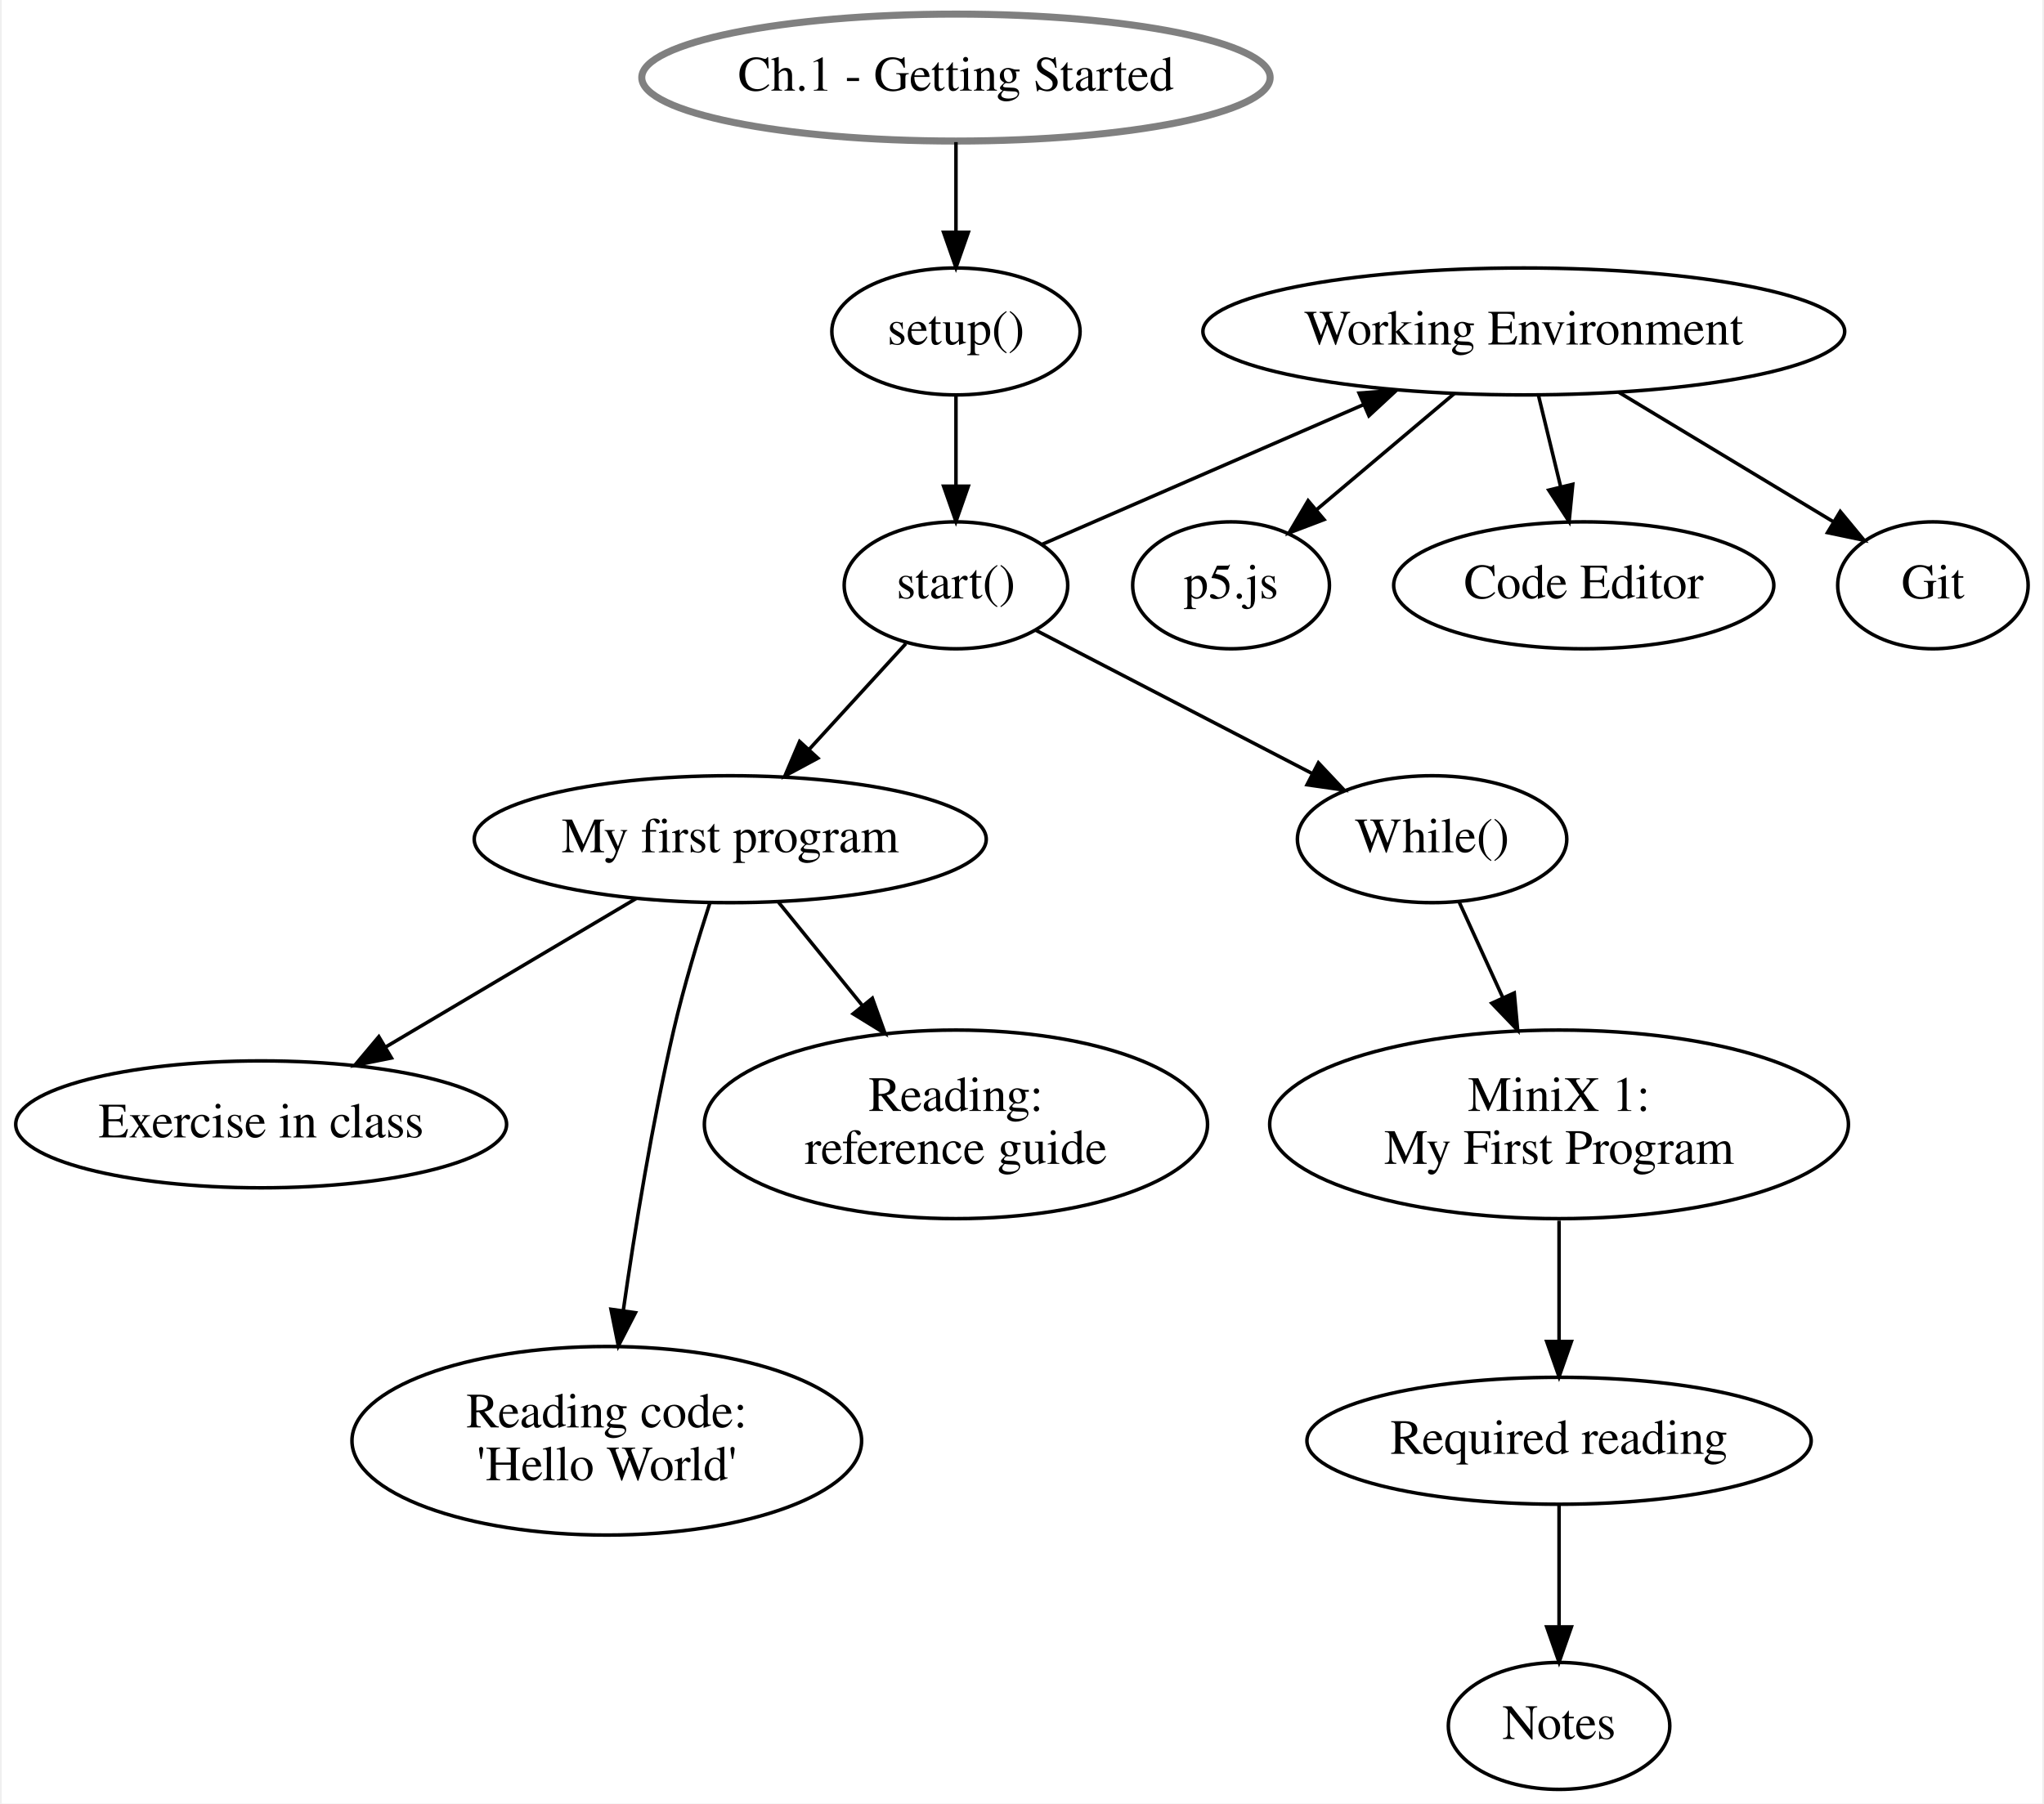
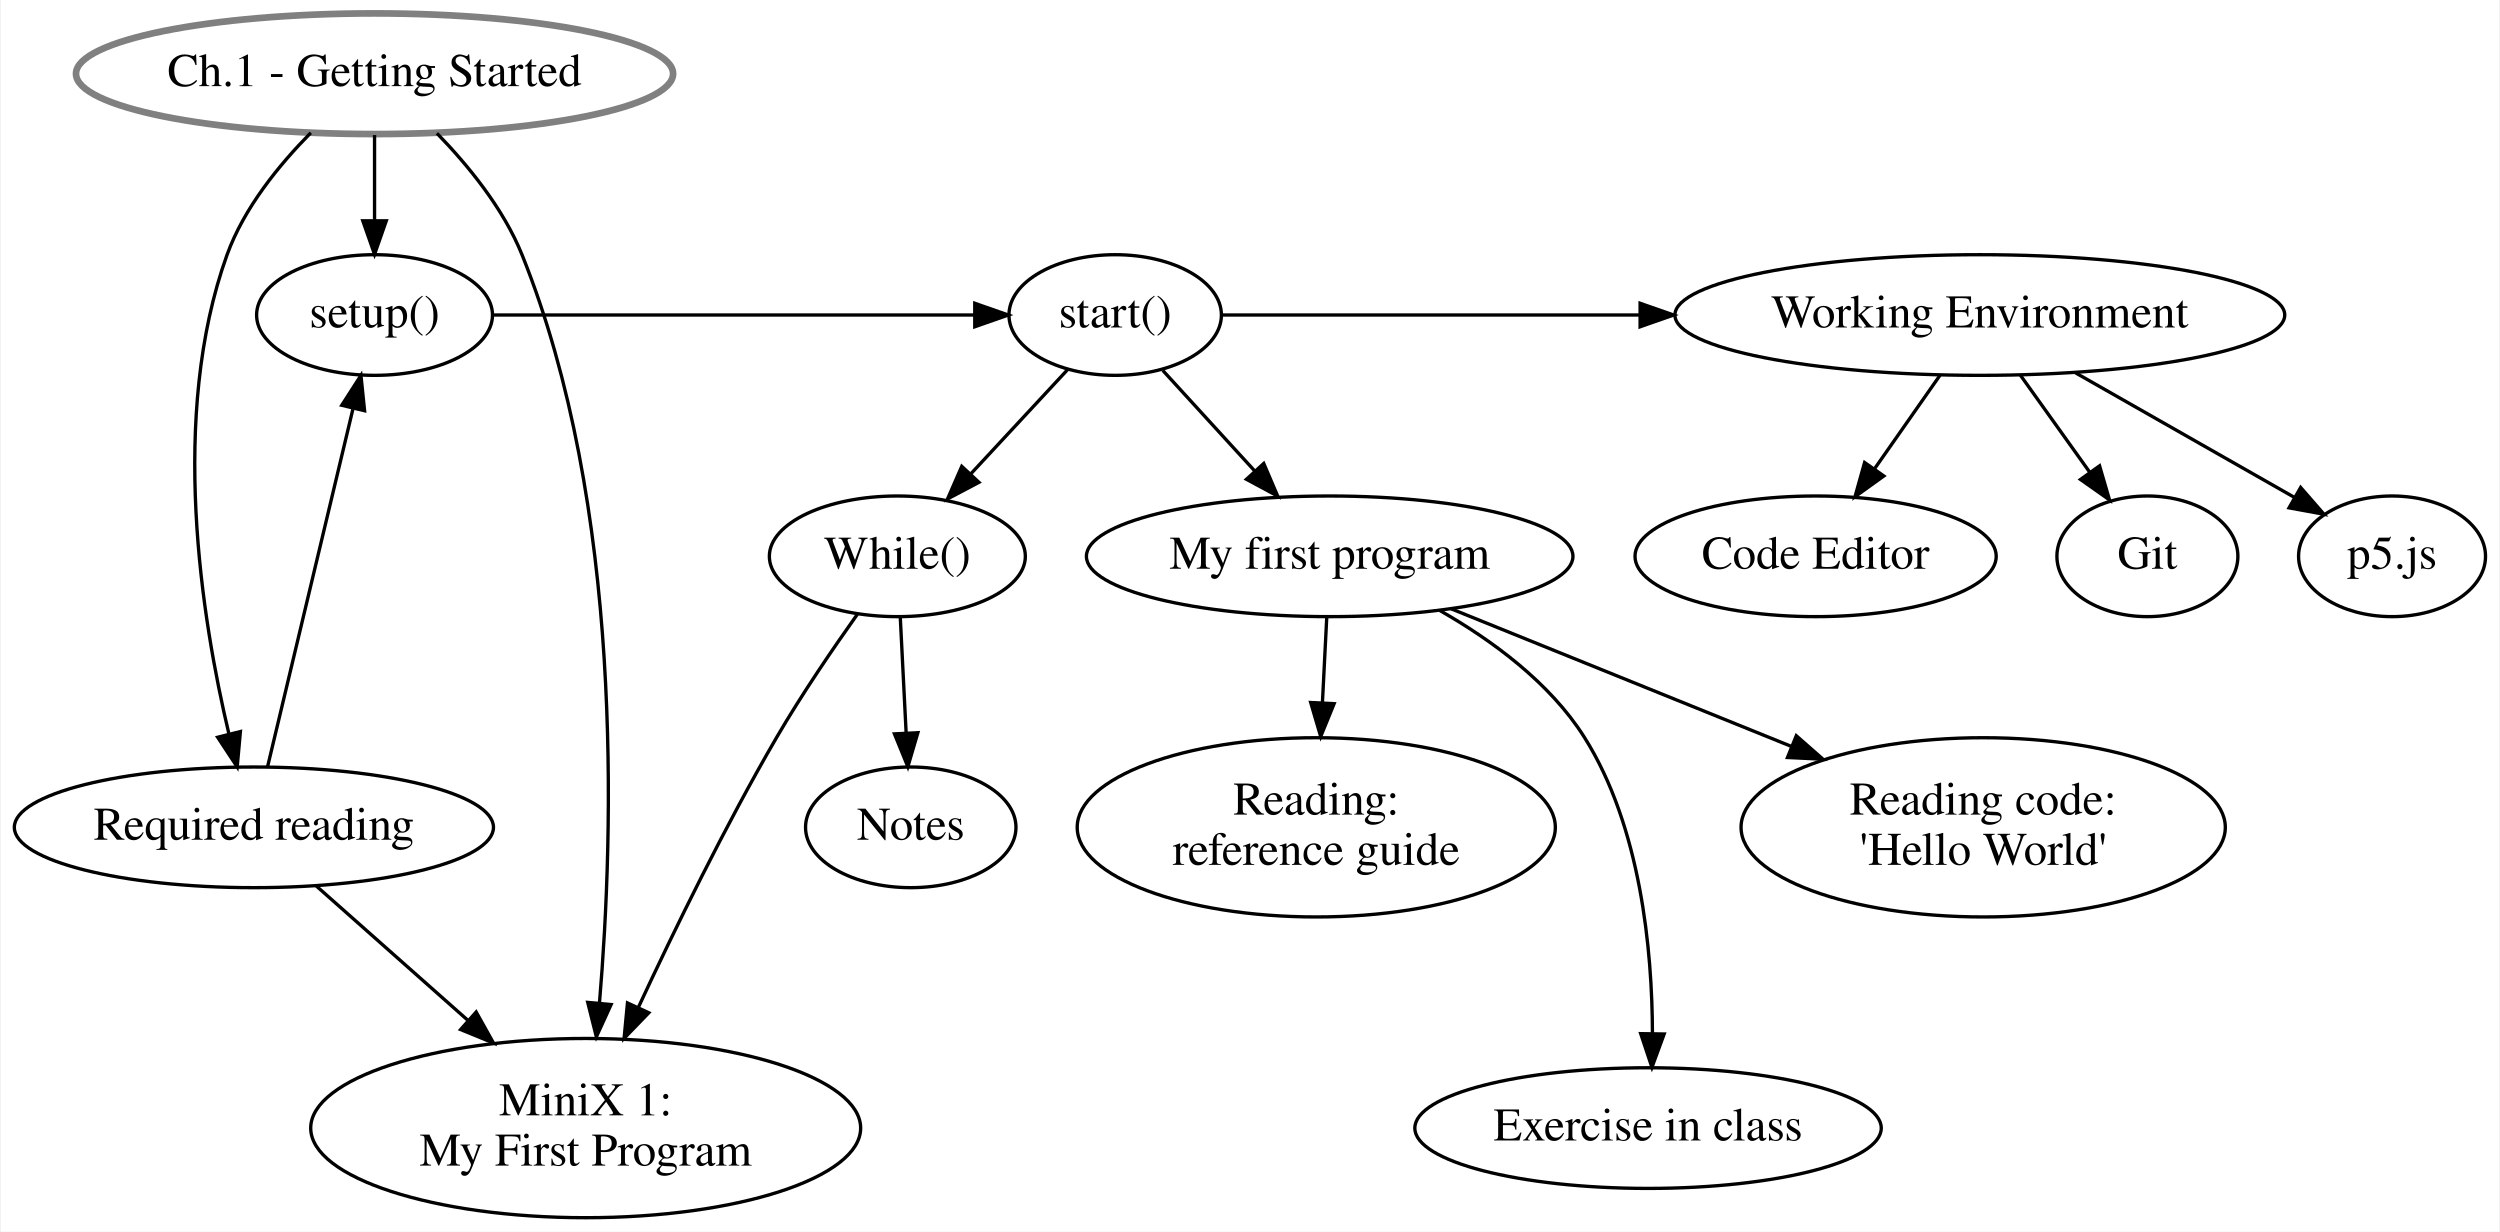
- <svg xmlns="http://www.w3.org/2000/svg" width="579pt" height="511pt" viewBox="0.00 0.00 578.54 511.48">
-   <g id="graph0" class="graph" transform="scale(1 1) rotate(0) translate(4 507.48)">
-     <polygon fill="white" stroke="none" points="-4,4 -4,-507.48 574.544,-507.48 574.544,4 -4,4" />
+ <svg xmlns="http://www.w3.org/2000/svg" width="745pt" height="367pt" viewBox="0.00 0.00 745.44 367.48">
+   <g id="graph0" class="graph" transform="scale(1 1) rotate(0) translate(4 363.48)">
+     <polygon fill="white" stroke="none" points="-4,4 -4,-363.48 741.441,-363.48 741.441,4 -4,4" />
    <g id="node1" class="node">
-       <ellipse fill="none" stroke="grey" stroke-width="2" cx="266.544" cy="-485.48" rx="89.084" ry="18" />
-       <text text-anchor="middle" x="266.544" y="-481.78" font-family="Times,serif" font-size="14.00">Ch.1 - Getting Started</text>
+       <ellipse fill="none" stroke="grey" stroke-width="2" cx="107.494" cy="-341.48" rx="89.084" ry="18" />
+       <text text-anchor="middle" x="107.494" y="-337.78" font-family="Times,serif" font-size="14.00">Ch.1 - Getting Started</text>
    </g>
    <g id="node2" class="node">
-       <ellipse fill="none" stroke="black" cx="266.544" cy="-413.48" rx="35.194" ry="18" />
-       <text text-anchor="middle" x="266.544" y="-409.78" font-family="Times,serif" font-size="14.00">setup()</text>
+       <ellipse fill="none" stroke="black" cx="107.494" cy="-269.48" rx="35.194" ry="18" />
+       <text text-anchor="middle" x="107.494" y="-265.78" font-family="Times,serif" font-size="14.00">setup()</text>
    </g>
    <g id="edge1" class="edge">
-       <path fill="none" stroke="black" d="M266.544,-467.177C266.544,-459.463 266.544,-450.193 266.544,-441.593" />
-       <polygon fill="black" stroke="black" points="270.044,-441.585 266.544,-431.585 263.044,-441.585 270.044,-441.585" />
+       <path fill="none" stroke="black" d="M107.494,-323.177C107.494,-315.463 107.494,-306.193 107.494,-297.593" />
+       <polygon fill="black" stroke="black" points="110.994,-297.585 107.494,-287.585 103.994,-297.585 110.994,-297.585" />
+     </g>
+     <g id="node13" class="node">
+       <ellipse fill="none" stroke="black" cx="170.494" cy="-26.87" rx="82.049" ry="26.741" />
+       <text text-anchor="middle" x="170.494" y="-30.67" font-family="Times,serif" font-size="14.00">MiniX 1: </text>
+       <text text-anchor="middle" x="170.494" y="-15.67" font-family="Times,serif" font-size="14.00">My First Program</text>
+     </g>
+     <g id="edge4" class="edge">
+       <path fill="none" stroke="black" d="M126.105,-323.71C135.456,-314.1 145.952,-301.235 151.494,-287.48 181.669,-212.577 178.976,-115.754 174.598,-64.106" />
+       <polygon fill="black" stroke="black" points="178.079,-63.734 173.679,-54.096 171.108,-64.374 178.079,-63.734" />
+     </g>
+     <g id="node14" class="node">
+       <ellipse fill="none" stroke="black" cx="71.494" cy="-116.61" rx="71.487" ry="18" />
+       <text text-anchor="middle" x="71.494" y="-112.91" font-family="Times,serif" font-size="14.00">Required reading</text>
+     </g>
+     <g id="edge3" class="edge">
+       <path fill="none" stroke="black" d="M88.479,-323.864C79.01,-314.299 68.529,-301.428 63.494,-287.48 46.141,-239.412 55.912,-178.686 64.06,-144.395" />
+       <polygon fill="black" stroke="black" points="67.468,-145.195 66.505,-134.644 60.678,-143.493 67.468,-145.195" />
    </g>
    <g id="node3" class="node">
-       <ellipse fill="none" stroke="black" cx="266.544" cy="-341.48" rx="31.695" ry="18" />
-       <text text-anchor="middle" x="266.544" y="-337.78" font-family="Times,serif" font-size="14.00">start()</text>
+       <ellipse fill="none" stroke="black" cx="328.494" cy="-269.48" rx="31.695" ry="18" />
+       <text text-anchor="middle" x="328.494" y="-265.78" font-family="Times,serif" font-size="14.00">start()</text>
    </g>
    <g id="edge2" class="edge">
-       <path fill="none" stroke="black" d="M266.544,-395.177C266.544,-387.463 266.544,-378.193 266.544,-369.593" />
-       <polygon fill="black" stroke="black" points="270.044,-369.585 266.544,-359.585 263.044,-369.585 270.044,-369.585" />
+       <path fill="none" stroke="black" d="M142.888,-269.48C190.721,-269.48 238.553,-269.48 286.386,-269.48" />
+       <polygon fill="black" stroke="black" points="286.593,-272.98 296.593,-269.48 286.593,-265.98 286.593,-272.98" />
    </g>
    <g id="node4" class="node">
-       <ellipse fill="none" stroke="black" cx="427.544" cy="-413.48" rx="90.984" ry="18" />
-       <text text-anchor="middle" x="427.544" y="-409.78" font-family="Times,serif" font-size="14.00">Working Environment</text>
+       <ellipse fill="none" stroke="black" cx="586.494" cy="-269.48" rx="90.984" ry="18" />
+       <text text-anchor="middle" x="586.494" y="-265.78" font-family="Times,serif" font-size="14.00">Working Environment</text>
    </g>
-     <g id="edge3" class="edge">
-       <path fill="none" stroke="black" d="M291.063,-353.141C315.179,-363.626 352.569,-379.882 382.12,-392.731" />
-       <polygon fill="black" stroke="black" points="380.846,-395.993 391.412,-396.771 383.637,-389.574 380.846,-395.993" />
+     <g id="edge5" class="edge">
+       <path fill="none" stroke="black" d="M360.492,-269.48C401.95,-269.48 443.408,-269.48 484.867,-269.48" />
+       <polygon fill="black" stroke="black" points="485.122,-272.98 495.122,-269.48 485.122,-265.98 485.122,-272.98" />
    </g>
    <g id="node7" class="node">
-       <ellipse fill="none" stroke="black" cx="202.544" cy="-269.48" rx="72.588" ry="18" />
-       <text text-anchor="middle" x="202.544" y="-265.78" font-family="Times,serif" font-size="14.00">My first program</text>
+       <ellipse fill="none" stroke="black" cx="392.494" cy="-197.48" rx="72.588" ry="18" />
+       <text text-anchor="middle" x="392.494" y="-193.78" font-family="Times,serif" font-size="14.00">My first program</text>
+     </g>
+     <g id="edge9" class="edge">
+       <path fill="none" stroke="black" d="M342.697,-252.945C350.717,-244.173 360.924,-233.009 370.006,-223.076" />
+       <polygon fill="black" stroke="black" points="372.821,-225.184 376.986,-215.442 367.655,-220.461 372.821,-225.184" />
+     </g>
+     <g id="node12" class="node">
+       <ellipse fill="none" stroke="black" cx="263.494" cy="-197.48" rx="38.194" ry="18" />
+       <text text-anchor="middle" x="263.494" y="-193.78" font-family="Times,serif" font-size="14.00">While()</text>
+     </g>
+     <g id="edge13" class="edge">
+       <path fill="none" stroke="black" d="M314.39,-253.291C305.94,-244.191 295.016,-232.427 285.456,-222.132" />
+       <polygon fill="black" stroke="black" points="287.844,-219.56 278.475,-214.614 282.715,-224.323 287.844,-219.56" />
+     </g>
+     <g id="node5" class="node">
+       <ellipse fill="none" stroke="black" cx="709.494" cy="-197.48" rx="27.895" ry="18" />
+       <text text-anchor="middle" x="709.494" y="-193.78" font-family="Times,serif" font-size="14.00">p5.js</text>
+     </g>
+     <g id="edge6" class="edge">
+       <path fill="none" stroke="black" d="M615.021,-252.245C634.626,-241.088 660.578,-226.319 680.32,-215.083" />
+       <polygon fill="black" stroke="black" points="682.223,-218.027 689.183,-210.039 678.76,-211.944 682.223,-218.027" />
+     </g>
+     <g id="node6" class="node">
+       <ellipse fill="none" stroke="black" cx="537.494" cy="-197.48" rx="53.891" ry="18" />
+       <text text-anchor="middle" x="537.494" y="-193.78" font-family="Times,serif" font-size="14.00">Code Editor</text>
    </g>
    <g id="edge7" class="edge">
-       <path fill="none" stroke="black" d="M252.34,-324.945C244.32,-316.173 234.113,-305.009 225.031,-295.076" />
-       <polygon fill="black" stroke="black" points="227.383,-292.461 218.052,-287.442 222.216,-297.184 227.383,-292.461" />
+       <path fill="none" stroke="black" d="M574.632,-251.535C568.794,-243.195 561.637,-232.971 555.17,-223.732" />
+       <polygon fill="black" stroke="black" points="557.848,-221.454 549.246,-215.269 552.113,-225.469 557.848,-221.454" />
    </g>
-     <g id="node12" class="node">
-       <ellipse fill="none" stroke="black" cx="401.544" cy="-269.48" rx="38.194" ry="18" />
-       <text text-anchor="middle" x="401.544" y="-265.78" font-family="Times,serif" font-size="14.00">While()</text>
+     <g id="node11" class="node">
+       <ellipse fill="none" stroke="black" cx="636.494" cy="-197.48" rx="27" ry="18" />
+       <text text-anchor="middle" x="636.494" y="-193.78" font-family="Times,serif" font-size="14.00">Git</text>
+     </g>
+     <g id="edge8" class="edge">
+       <path fill="none" stroke="black" d="M598.597,-251.535C604.793,-242.861 612.444,-232.15 619.246,-222.627" />
+       <polygon fill="black" stroke="black" points="622.223,-224.481 625.187,-214.31 616.526,-220.413 622.223,-224.481" />
+     </g>
+     <g id="node8" class="node">
+       <ellipse fill="none" stroke="black" cx="487.494" cy="-26.87" rx="69.588" ry="18" />
+       <text text-anchor="middle" x="487.494" y="-23.17" font-family="Times,serif" font-size="14.00">Exercise in class</text>
+     </g>
+     <g id="edge10" class="edge">
+       <path fill="none" stroke="black" d="M425.337,-181.326C440.859,-172.477 458.201,-159.811 468.494,-143.48 485.31,-116.798 488.726,-80.026 488.805,-55.175" />
+       <polygon fill="black" stroke="black" points="492.302,-54.944 488.653,-44.997 485.303,-55.048 492.302,-54.944" />
+     </g>
+     <g id="node9" class="node">
+       <ellipse fill="none" stroke="black" cx="587.494" cy="-116.61" rx="72.25" ry="26.741" />
+       <text text-anchor="middle" x="587.494" y="-120.41" font-family="Times,serif" font-size="14.00">Reading code:  </text>
+       <text text-anchor="middle" x="587.494" y="-105.41" font-family="Times,serif" font-size="14.00">'Hello World'</text>
    </g>
    <g id="edge11" class="edge">
-       <path fill="none" stroke="black" d="M289.14,-328.764C310.571,-317.651 343.056,-300.807 367.601,-288.08" />
-       <polygon fill="black" stroke="black" points="369.313,-291.135 376.58,-283.425 366.091,-284.921 369.313,-291.135" />
-     </g>
-     <g id="node5" class="node">
-       <ellipse fill="none" stroke="black" cx="344.544" cy="-341.48" rx="27.895" ry="18" />
-       <text text-anchor="middle" x="344.544" y="-337.78" font-family="Times,serif" font-size="14.00">p5.js</text>
-     </g>
-     <g id="edge4" class="edge">
-       <path fill="none" stroke="black" d="M407.874,-395.891C396.155,-386.008 381.19,-373.387 368.75,-362.895" />
-       <polygon fill="black" stroke="black" points="370.9,-360.13 360.999,-356.358 366.387,-365.481 370.9,-360.13" />
-     </g>
-     <g id="node6" class="node">
-       <ellipse fill="none" stroke="black" cx="444.544" cy="-341.48" rx="53.891" ry="18" />
-       <text text-anchor="middle" x="444.544" y="-337.78" font-family="Times,serif" font-size="14.00">Code Editor</text>
-     </g>
-     <g id="edge5" class="edge">
-       <path fill="none" stroke="black" d="M431.746,-395.177C433.64,-387.378 435.92,-377.989 438.028,-369.309" />
-       <polygon fill="black" stroke="black" points="441.431,-370.128 440.39,-359.585 434.629,-368.476 441.431,-370.128" />
-     </g>
-     <g id="node11" class="node">
-       <ellipse fill="none" stroke="black" cx="543.544" cy="-341.48" rx="27" ry="18" />
-       <text text-anchor="middle" x="543.544" y="-337.78" font-family="Times,serif" font-size="14.00">Git</text>
-     </g>
-     <g id="edge6" class="edge">
-       <path fill="none" stroke="black" d="M454.448,-396.245C472.739,-385.208 496.886,-370.636 515.428,-359.447" />
-       <polygon fill="black" stroke="black" points="517.276,-362.419 524.03,-354.256 513.66,-356.426 517.276,-362.419" />
-     </g>
-     <g id="node8" class="node">
-       <ellipse fill="none" stroke="black" cx="69.544" cy="-188.61" rx="69.588" ry="18" />
-       <text text-anchor="middle" x="69.544" y="-184.91" font-family="Times,serif" font-size="14.00">Exercise in class</text>
-     </g>
-     <g id="edge8" class="edge">
-       <path fill="none" stroke="black" d="M175.949,-252.709C155.561,-240.619 127.233,-223.82 104.931,-210.595" />
-       <polygon fill="black" stroke="black" points="106.479,-207.444 96.093,-205.354 102.909,-213.465 106.479,-207.444" />
-     </g>
-     <g id="node9" class="node">
-       <ellipse fill="none" stroke="black" cx="167.544" cy="-98.87" rx="72.25" ry="26.741" />
-       <text text-anchor="middle" x="167.544" y="-102.67" font-family="Times,serif" font-size="14.00">Reading code:  </text>
-       <text text-anchor="middle" x="167.544" y="-87.67" font-family="Times,serif" font-size="14.00">'Hello World'</text>
-     </g>
-     <g id="edge9" class="edge">
-       <path fill="none" stroke="black" d="M196.784,-251.447C193.45,-241.129 189.369,-227.652 186.544,-215.48 180.403,-189.019 175.498,-158.704 172.212,-135.757" />
-       <polygon fill="black" stroke="black" points="175.667,-135.192 170.817,-125.773 168.734,-136.161 175.667,-135.192" />
+       <path fill="none" stroke="black" d="M428.715,-181.83C457.185,-170.315 497.377,-154.059 530.2,-140.783" />
+       <polygon fill="black" stroke="black" points="531.728,-143.941 539.686,-136.947 529.103,-137.451 531.728,-143.941" />
    </g>
    <g id="node10" class="node">
-       <ellipse fill="none" stroke="black" cx="266.544" cy="-188.61" rx="71.336" ry="26.741" />
-       <text text-anchor="middle" x="266.544" y="-192.41" font-family="Times,serif" font-size="14.00">Reading: </text>
-       <text text-anchor="middle" x="266.544" y="-177.41" font-family="Times,serif" font-size="14.00">reference guide</text>
-     </g>
-     <g id="edge10" class="edge">
-       <path fill="none" stroke="black" d="M216.117,-251.754C223.065,-243.191 231.772,-232.461 239.987,-222.338" />
-       <polygon fill="black" stroke="black" points="242.842,-224.373 246.426,-214.403 237.407,-219.963 242.842,-224.373" />
-     </g>
-     <g id="node13" class="node">
-       <ellipse fill="none" stroke="black" cx="437.544" cy="-188.61" rx="82.049" ry="26.741" />
-       <text text-anchor="middle" x="437.544" y="-192.41" font-family="Times,serif" font-size="14.00">MiniX 1: </text>
-       <text text-anchor="middle" x="437.544" y="-177.41" font-family="Times,serif" font-size="14.00">My First Program</text>
+       <ellipse fill="none" stroke="black" cx="388.494" cy="-116.61" rx="71.336" ry="26.741" />
+       <text text-anchor="middle" x="388.494" y="-120.41" font-family="Times,serif" font-size="14.00">Reading: </text>
+       <text text-anchor="middle" x="388.494" y="-105.41" font-family="Times,serif" font-size="14.00">reference guide</text>
    </g>
    <g id="edge12" class="edge">
-       <path fill="none" stroke="black" d="M409.179,-251.754C412.801,-243.818 417.273,-234.021 421.586,-224.571" />
-       <polygon fill="black" stroke="black" points="424.841,-225.87 425.809,-215.319 418.473,-222.963 424.841,-225.87" />
+       <path fill="none" stroke="black" d="M391.626,-179.367C391.246,-171.877 390.785,-162.786 390.335,-153.908" />
+       <polygon fill="black" stroke="black" points="393.819,-153.503 389.816,-143.693 386.828,-153.858 393.819,-153.503" />
    </g>
-     <g id="node14" class="node">
-       <ellipse fill="none" stroke="black" cx="437.544" cy="-98.87" rx="71.487" ry="18" />
-       <text text-anchor="middle" x="437.544" y="-95.17" font-family="Times,serif" font-size="14.00">Required reading</text>
-     </g>
-     <g id="edge13" class="edge">
-       <path fill="none" stroke="black" d="M437.544,-161.285C437.544,-150.534 437.544,-138.099 437.544,-127.242" />
-       <polygon fill="black" stroke="black" points="441.044,-127.031 437.544,-117.031 434.044,-127.031 441.044,-127.031" />
+     <g id="edge15" class="edge">
+       <path fill="none" stroke="black" d="M251.538,-180.153C244.223,-169.863 234.883,-156.168 227.494,-143.48 212.152,-117.136 196.997,-86.091 186.174,-62.809" />
+       <polygon fill="black" stroke="black" points="189.322,-61.277 181.959,-53.66 182.965,-64.207 189.322,-61.277" />
    </g>
    <g id="node15" class="node">
-       <ellipse fill="none" stroke="black" cx="437.544" cy="-18" rx="31.396" ry="18" />
-       <text text-anchor="middle" x="437.544" y="-14.3" font-family="Times,serif" font-size="14.00">Notes</text>
+       <ellipse fill="none" stroke="black" cx="267.494" cy="-116.61" rx="31.396" ry="18" />
+       <text text-anchor="middle" x="267.494" y="-112.91" font-family="Times,serif" font-size="14.00">Notes</text>
    </g>
    <g id="edge14" class="edge">
-       <path fill="none" stroke="black" d="M437.544,-80.756C437.544,-70.731 437.544,-57.836 437.544,-46.425" />
-       <polygon fill="black" stroke="black" points="441.044,-46.08 437.544,-36.08 434.044,-46.08 441.044,-46.08" />
+       <path fill="none" stroke="black" d="M264.362,-179.367C264.875,-169.238 265.538,-156.18 266.121,-144.682" />
+       <polygon fill="black" stroke="black" points="269.616,-144.855 266.627,-134.69 262.625,-144.5 269.616,-144.855" />
+     </g>
+     <g id="edge17" class="edge">
+       <path fill="none" stroke="black" d="M75.594,-134.793C81.803,-160.815 93.648,-210.457 101.027,-241.379" />
+       <polygon fill="black" stroke="black" points="97.709,-242.552 103.434,-251.467 104.517,-240.927 97.709,-242.552" />
+     </g>
+     <g id="edge16" class="edge">
+       <path fill="none" stroke="black" d="M90.115,-99.107C102.802,-87.862 119.996,-72.624 135.226,-59.127" />
+       <polygon fill="black" stroke="black" points="137.814,-61.51 142.976,-52.258 133.171,-56.271 137.814,-61.51" />
    </g>
  </g>
</svg>
